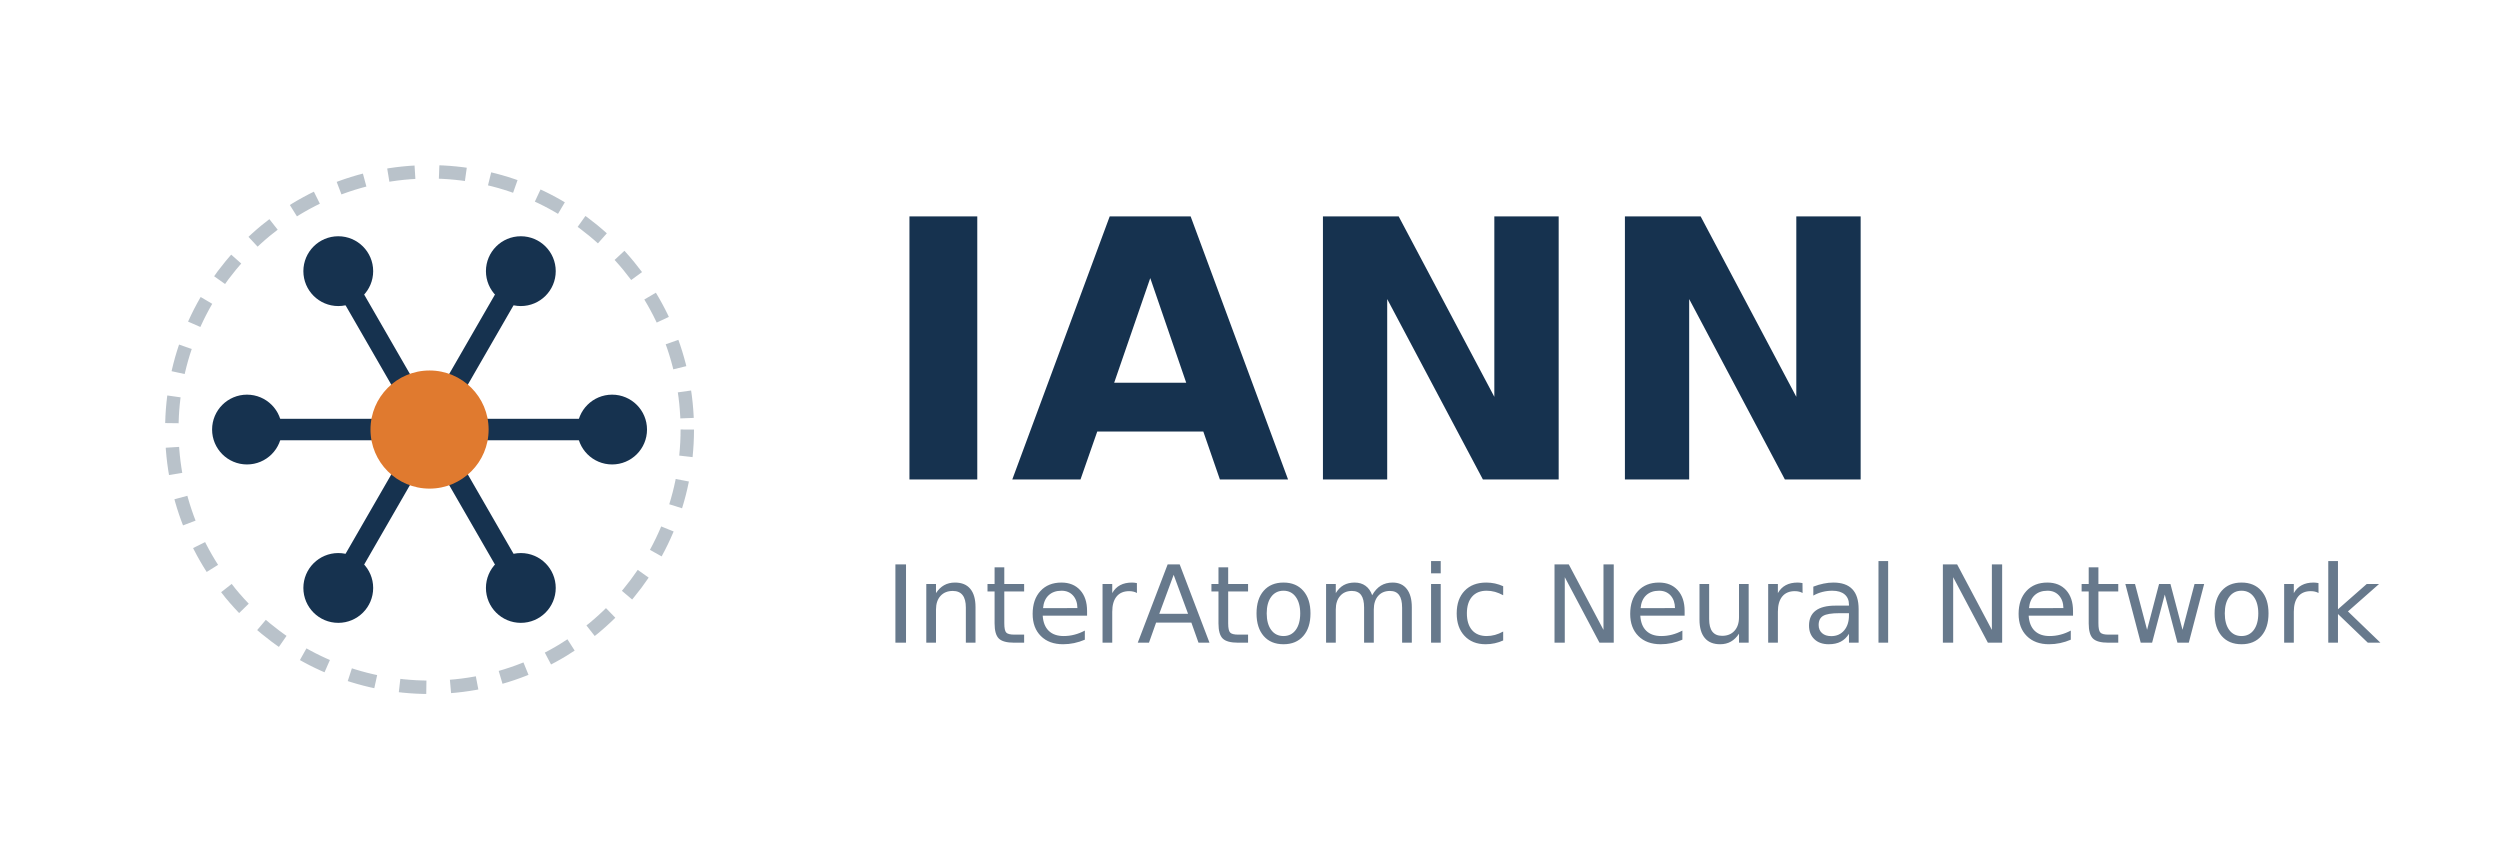
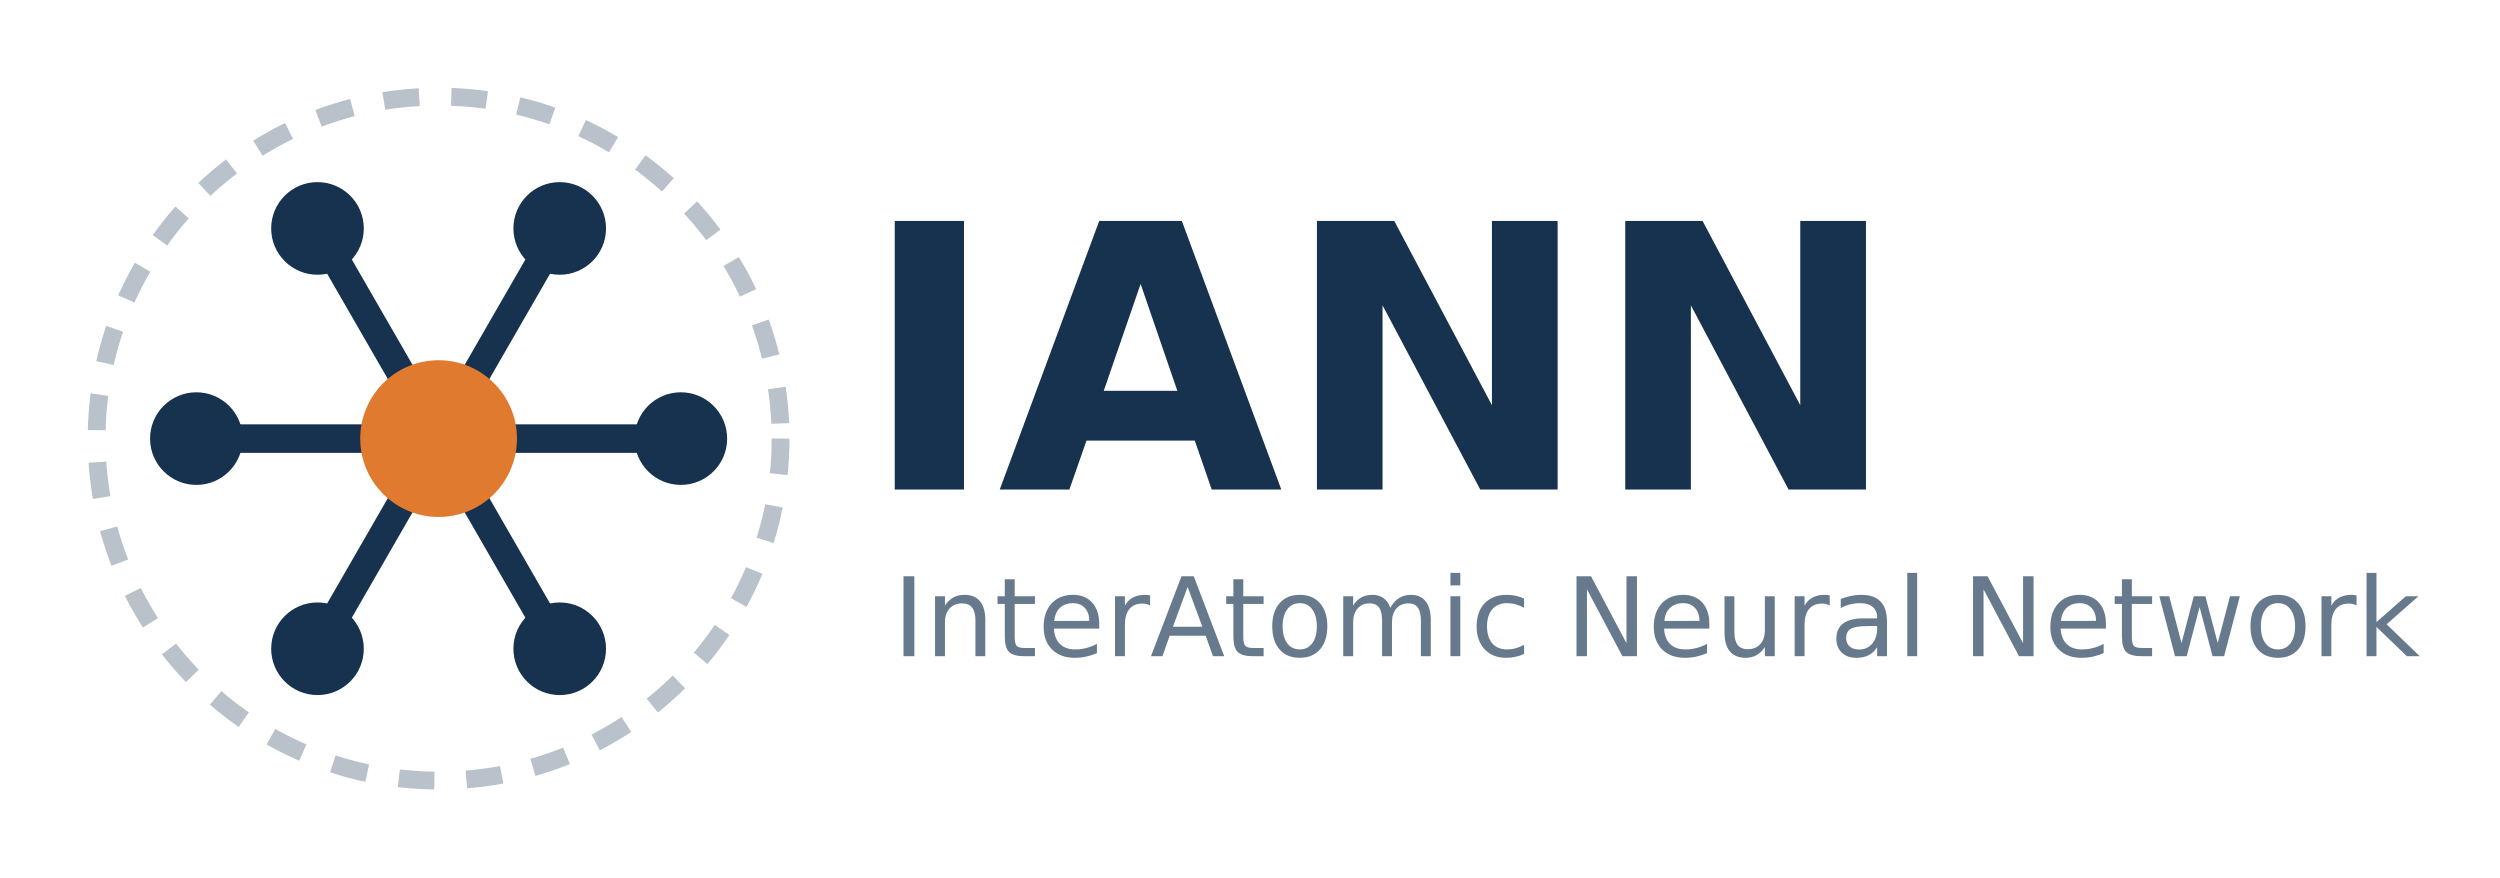
- <svg xmlns="http://www.w3.org/2000/svg" viewBox="0 0 582 200" width="582" height="200" role="img" aria-label="IANN — InterAtomic Neural Network">
-   <g transform="translate(20 20) scale(0.625)">
-     <circle cx="128" cy="128" r="96" fill="none" stroke="#16324F" stroke-opacity="0.30" stroke-width="5" stroke-dasharray="10 9" />
+ <svg xmlns="http://www.w3.org/2000/svg" viewBox="0 0 570 200" width="570" height="200" role="img" aria-label="IANN — InterAtomic Neural Network">
+   <g transform="translate(-3.959 -3.959) scale(0.812183)">
+     <circle cx="128" cy="128" r="96" fill="none" stroke="#16324F" stroke-opacity="0.3" stroke-width="5" stroke-dasharray="10 9" />
    <g stroke="#16324F" stroke-width="8" stroke-linecap="round" fill="none">
      <path d="M128 128 L196 128" />
      <path d="M128 128 L162 187" />
      <path d="M128 128 L94 187" />
      <path d="M128 128 L60 128" />
      <path d="M128 128 L94 69" />
      <path d="M128 128 L162 69" />
    </g>
    <g fill="#16324F">
      <circle cx="196" cy="128" r="13" />
      <circle cx="162" cy="187" r="13" />
      <circle cx="94" cy="187" r="13" />
      <circle cx="60" cy="128" r="13" />
      <circle cx="94" cy="69" r="13" />
      <circle cx="162" cy="69" r="13" />
    </g>
    <circle cx="128" cy="128" r="22" fill="#E07A2F" />
  </g>
-   <path transform="translate(204.00 111.62)" fill="#16324F" d="M7.72 -61.24 L23.51 -61.24 L23.51 -0.00 L7.72 -0.00 L7.72 -61.24 Z M76.13 -11.16 L51.44 -11.16 L47.54 -0.00 L31.66 -0.00 L54.34 -61.24 L73.18 -61.24 L95.86 -0.00 L79.99 -0.00 L76.13 -11.16 Z M55.38 -22.52 L72.15 -22.52 L63.78 -46.88 L55.38 -22.52 Z M103.98 -61.24 L121.61 -61.24 L143.88 -19.24 L143.88 -61.24 L158.86 -61.24 L158.86 -0.00 L141.22 -0.00 L118.94 -42.00 L118.94 -0.00 L103.98 -0.00 L103.98 -61.24 Z M174.28 -61.24 L191.91 -61.24 L214.18 -19.24 L214.18 -61.24 L229.16 -61.24 L229.16 -0.00 L211.52 -0.00 L189.24 -42.00 L189.24 -0.00 L174.28 -0.00 L174.28 -61.24 Z" />
-   <path transform="translate(206.00 149.62)" fill="#16324F" fill-opacity="0.65" d="M2.45 -18.23 L4.92 -18.23 L4.92 -0.00 L2.45 -0.00 L2.45 -18.23 Z M21.10 -8.25 L21.10 -0.00 L18.85 -0.00 L18.85 -8.18 Q18.85 -10.12 18.09 -11.08 Q17.33 -12.05 15.82 -12.05 Q14.00 -12.05 12.95 -10.89 Q11.90 -9.73 11.90 -7.73 L11.90 -0.00 L9.64 -0.00 L9.64 -13.67 L11.90 -13.67 L11.90 -11.55 Q12.71 -12.78 13.80 -13.39 Q14.89 -14.00 16.32 -14.00 Q18.68 -14.00 19.88 -12.54 Q21.10 -11.09 21.10 -8.25 Z M27.80 -17.55 L27.80 -13.67 L32.42 -13.67 L32.42 -11.93 L27.80 -11.93 L27.80 -4.50 Q27.80 -2.83 28.25 -2.36 Q28.71 -1.88 30.12 -1.88 L32.42 -1.88 L32.42 -0.00 L30.12 -0.00 Q27.51 -0.00 26.53 -0.97 Q25.54 -1.94 25.54 -4.50 L25.54 -11.93 L23.89 -11.93 L23.89 -13.67 L25.54 -13.67 L25.54 -17.55 L27.80 -17.55 Z M47.07 -7.40 L47.07 -6.30 L36.74 -6.30 Q36.89 -3.98 38.14 -2.77 Q39.39 -1.55 41.63 -1.55 Q42.92 -1.55 44.13 -1.87 Q45.35 -2.18 46.55 -2.82 L46.55 -0.70 Q45.34 -0.18 44.07 0.09 Q42.80 0.36 41.49 0.36 Q38.22 0.36 36.31 -1.55 Q34.40 -3.45 34.40 -6.70 Q34.40 -10.06 36.21 -12.03 Q38.02 -14.00 41.10 -14.00 Q43.86 -14.00 45.47 -12.22 Q47.07 -10.45 47.07 -7.40 Z M44.82 -8.06 Q44.80 -9.90 43.79 -11.00 Q42.79 -12.10 41.13 -12.10 Q39.25 -12.10 38.12 -11.04 Q36.99 -9.97 36.82 -8.04 L44.82 -8.06 Z M58.68 -11.57 Q58.30 -11.79 57.85 -11.89 Q57.41 -12.00 56.87 -12.00 Q54.97 -12.00 53.95 -10.76 Q52.93 -9.52 52.93 -7.20 L52.93 -0.00 L50.67 -0.00 L50.67 -13.67 L52.93 -13.67 L52.93 -11.55 Q53.64 -12.79 54.77 -13.39 Q55.91 -14.00 57.53 -14.00 Q57.76 -14.00 58.05 -13.97 Q58.33 -13.94 58.67 -13.88 L58.68 -11.57 Z M67.23 -15.80 L63.88 -6.73 L70.58 -6.73 L67.23 -15.80 Z M65.83 -18.23 L68.63 -18.23 L75.57 -0.00 L73.01 -0.00 L71.35 -4.68 L63.14 -4.68 L61.48 -0.00 L58.87 -0.00 L65.83 -18.23 Z M79.92 -17.55 L79.92 -13.67 L84.55 -13.67 L84.55 -11.93 L79.92 -11.93 L79.92 -4.50 Q79.92 -2.83 80.38 -2.36 Q80.84 -1.88 82.24 -1.88 L84.55 -1.88 L84.55 -0.00 L82.24 -0.00 Q79.64 -0.00 78.65 -0.97 Q77.66 -1.94 77.66 -4.50 L77.66 -11.93 L76.02 -11.93 L76.02 -13.67 L77.66 -13.67 L77.66 -17.55 L79.92 -17.55 Z M92.80 -12.10 Q90.99 -12.10 89.94 -10.69 Q88.89 -9.28 88.89 -6.82 Q88.89 -4.37 89.94 -2.96 Q90.98 -1.55 92.80 -1.55 Q94.60 -1.55 95.64 -2.96 Q96.69 -4.38 96.69 -6.82 Q96.69 -9.25 95.64 -10.68 Q94.60 -12.10 92.80 -12.10 Z M92.80 -14.00 Q95.73 -14.00 97.40 -12.09 Q99.08 -10.19 99.08 -6.82 Q99.08 -3.47 97.40 -1.55 Q95.73 0.36 92.80 0.36 Q89.86 0.36 88.19 -1.55 Q86.52 -3.47 86.52 -6.82 Q86.52 -10.19 88.19 -12.09 Q89.86 -14.00 92.80 -14.00 Z M113.44 -11.05 Q114.29 -12.56 115.46 -13.28 Q116.63 -14.00 118.21 -14.00 Q120.35 -14.00 121.51 -12.50 Q122.67 -11.01 122.67 -8.25 L122.67 -0.00 L120.41 -0.00 L120.41 -8.18 Q120.41 -10.14 119.71 -11.09 Q119.02 -12.05 117.59 -12.05 Q115.85 -12.05 114.83 -10.89 Q113.82 -9.73 113.82 -7.73 L113.82 -0.00 L111.56 -0.00 L111.56 -8.18 Q111.56 -10.16 110.87 -11.10 Q110.17 -12.05 108.72 -12.05 Q107.00 -12.05 105.98 -10.88 Q104.97 -9.72 104.97 -7.73 L104.97 -0.00 L102.71 -0.00 L102.71 -13.67 L104.97 -13.67 L104.97 -11.55 Q105.74 -12.80 106.81 -13.40 Q107.89 -14.00 109.36 -14.00 Q110.86 -14.00 111.90 -13.24 Q112.94 -12.49 113.44 -11.05 Z M127.15 -13.67 L129.40 -13.67 L129.40 -0.00 L127.15 -0.00 L127.15 -13.67 Z M127.15 -19.00 L129.40 -19.00 L129.40 -16.15 L127.15 -16.15 L127.15 -19.00 Z M143.94 -13.15 L143.94 -11.05 Q142.98 -11.57 142.03 -11.84 Q141.07 -12.10 140.09 -12.10 Q137.90 -12.10 136.69 -10.71 Q135.49 -9.33 135.49 -6.82 Q135.49 -4.32 136.69 -2.93 Q137.90 -1.55 140.09 -1.55 Q141.07 -1.55 142.03 -1.81 Q142.98 -2.07 143.94 -2.60 L143.94 -0.52 Q142.99 -0.09 141.99 0.13 Q140.98 0.36 139.85 0.36 Q136.76 0.36 134.94 -1.59 Q133.12 -3.53 133.12 -6.82 Q133.12 -10.17 134.96 -12.08 Q136.79 -14.00 139.99 -14.00 Q141.03 -14.00 142.02 -13.79 Q143.01 -13.57 143.94 -13.15 Z M155.89 -18.23 L159.21 -18.23 L167.29 -2.98 L167.29 -18.23 L169.68 -18.23 L169.68 -0.00 L166.36 -0.00 L158.28 -15.25 L158.28 -0.00 L155.89 -0.00 L155.89 -18.23 Z M186.18 -7.40 L186.18 -6.30 L175.86 -6.30 Q176.00 -3.98 177.25 -2.77 Q178.50 -1.55 180.74 -1.55 Q182.03 -1.55 183.25 -1.87 Q184.46 -2.18 185.66 -2.82 L185.66 -0.70 Q184.45 -0.18 183.18 0.09 Q181.91 0.36 180.61 0.36 Q177.33 0.36 175.42 -1.55 Q173.51 -3.45 173.51 -6.70 Q173.51 -10.06 175.32 -12.03 Q177.14 -14.00 180.22 -14.00 Q182.97 -14.00 184.58 -12.22 Q186.18 -10.45 186.18 -7.40 Z M183.94 -8.06 Q183.91 -9.90 182.91 -11.00 Q181.90 -12.10 180.24 -12.10 Q178.36 -12.10 177.23 -11.04 Q176.10 -9.97 175.93 -8.04 L183.94 -8.06 Z M189.64 -5.39 L189.64 -13.67 L191.89 -13.67 L191.89 -5.48 Q191.89 -3.54 192.64 -2.57 Q193.40 -1.60 194.91 -1.60 Q196.73 -1.60 197.78 -2.76 Q198.84 -3.92 198.84 -5.92 L198.84 -13.67 L201.09 -13.67 L201.09 -0.00 L198.84 -0.00 L198.84 -2.10 Q198.03 -0.86 196.94 -0.25 Q195.87 0.36 194.44 0.36 Q192.08 0.36 190.86 -1.11 Q189.64 -2.57 189.64 -5.39 Z M195.29 -14.00 L195.29 -14.00 Z M213.64 -11.57 Q213.26 -11.79 212.81 -11.89 Q212.37 -12.00 211.83 -12.00 Q209.93 -12.00 208.91 -10.76 Q207.89 -9.52 207.89 -7.20 L207.89 -0.00 L205.63 -0.00 L205.63 -13.67 L207.89 -13.67 L207.89 -11.55 Q208.60 -12.79 209.73 -13.39 Q210.87 -14.00 212.49 -14.00 Q212.72 -14.00 213.00 -13.97 Q213.28 -13.94 213.62 -13.88 L213.64 -11.57 Z M222.21 -6.87 Q219.48 -6.87 218.43 -6.25 Q217.38 -5.63 217.38 -4.12 Q217.38 -2.93 218.17 -2.23 Q218.96 -1.53 220.31 -1.53 Q222.18 -1.53 223.31 -2.85 Q224.44 -4.18 224.44 -6.37 L224.44 -6.87 L222.21 -6.87 Z M226.69 -7.80 L226.69 -0.00 L224.44 -0.00 L224.44 -2.07 Q223.67 -0.83 222.52 -0.24 Q221.38 0.36 219.72 0.36 Q217.62 0.36 216.38 -0.82 Q215.14 -2.00 215.14 -3.98 Q215.14 -6.29 216.68 -7.46 Q218.23 -8.63 221.29 -8.63 L224.44 -8.63 L224.44 -8.85 Q224.44 -10.40 223.42 -11.25 Q222.40 -12.10 220.56 -12.10 Q219.39 -12.10 218.27 -11.82 Q217.16 -11.54 216.14 -10.97 L216.14 -13.05 Q217.37 -13.53 218.53 -13.76 Q219.69 -14.00 220.79 -14.00 Q223.76 -14.00 225.22 -12.46 Q226.69 -10.93 226.69 -7.80 Z M231.31 -19.00 L233.56 -19.00 L233.56 -0.00 L231.31 -0.00 L231.31 -19.00 Z M246.30 -18.23 L249.62 -18.23 L257.71 -2.98 L257.71 -18.23 L260.10 -18.23 L260.10 -0.00 L256.78 -0.00 L248.70 -15.25 L248.70 -0.00 L246.30 -0.00 L246.30 -18.23 Z M276.60 -7.40 L276.60 -6.30 L266.27 -6.30 Q266.42 -3.98 267.67 -2.77 Q268.92 -1.55 271.16 -1.55 Q272.45 -1.55 273.66 -1.87 Q274.88 -2.18 276.08 -2.82 L276.08 -0.70 Q274.87 -0.18 273.60 0.09 Q272.33 0.36 271.02 0.36 Q267.75 0.36 265.84 -1.55 Q263.93 -3.45 263.93 -6.70 Q263.93 -10.06 265.74 -12.03 Q267.55 -14.00 270.63 -14.00 Q273.39 -14.00 275.00 -12.22 Q276.60 -10.45 276.60 -7.40 Z M274.36 -8.06 Q274.33 -9.90 273.32 -11.00 Q272.32 -12.10 270.66 -12.10 Q268.78 -12.10 267.65 -11.04 Q266.52 -9.97 266.35 -8.04 L274.36 -8.06 Z M282.51 -17.55 L282.51 -13.67 L287.13 -13.67 L287.13 -11.93 L282.51 -11.93 L282.51 -4.50 Q282.51 -2.83 282.97 -2.36 Q283.42 -1.88 284.83 -1.88 L287.13 -1.88 L287.13 -0.00 L284.83 -0.00 Q282.23 -0.00 281.24 -0.97 Q280.25 -1.94 280.25 -4.50 L280.25 -11.93 L278.60 -11.93 L278.60 -13.67 L280.25 -13.67 L280.25 -17.55 L282.51 -17.55 Z M288.78 -13.67 L291.03 -13.67 L293.84 -3.00 L296.63 -13.67 L299.28 -13.67 L302.09 -3.00 L304.89 -13.67 L307.13 -13.67 L303.55 -0.00 L300.91 -0.00 L297.96 -11.21 L295.01 -0.00 L292.36 -0.00 L288.78 -13.67 Z M315.83 -12.10 Q314.03 -12.10 312.98 -10.69 Q311.93 -9.28 311.93 -6.82 Q311.93 -4.37 312.97 -2.96 Q314.02 -1.55 315.83 -1.55 Q317.63 -1.55 318.68 -2.96 Q319.73 -4.38 319.73 -6.82 Q319.73 -9.25 318.68 -10.68 Q317.63 -12.10 315.83 -12.10 Z M315.83 -14.00 Q318.76 -14.00 320.43 -12.09 Q322.11 -10.19 322.11 -6.82 Q322.11 -3.47 320.43 -1.55 Q318.76 0.36 315.83 0.36 Q312.89 0.36 311.22 -1.55 Q309.56 -3.47 309.56 -6.82 Q309.56 -10.19 311.22 -12.09 Q312.89 -14.00 315.83 -14.00 Z M333.75 -11.57 Q333.37 -11.79 332.93 -11.89 Q332.48 -12.00 331.95 -12.00 Q330.04 -12.00 329.02 -10.76 Q328.00 -9.52 328.00 -7.20 L328.00 -0.00 L325.75 -0.00 L325.75 -13.67 L328.00 -13.67 L328.00 -11.55 Q328.71 -12.79 329.85 -13.39 Q330.98 -14.00 332.61 -14.00 Q332.84 -14.00 333.12 -13.97 Q333.40 -13.94 333.74 -13.88 L333.75 -11.57 Z M336.02 -19.00 L338.28 -19.00 L338.28 -7.78 L344.98 -13.67 L347.85 -13.67 L340.60 -7.28 L348.16 -0.00 L345.23 -0.00 L338.28 -6.68 L338.28 -0.00 L336.02 -0.00 L336.02 -19.00 Z" />
+   <path transform="translate(196.28 111.62)" fill="#16324F" d="M7.72 -61.24 L23.51 -61.24 L23.51 -0.00 L7.72 -0.00 L7.72 -61.24 Z M76.13 -11.16 L51.44 -11.16 L47.54 -0.00 L31.66 -0.00 L54.34 -61.24 L73.18 -61.24 L95.86 -0.00 L79.99 -0.00 L76.13 -11.16 Z M55.38 -22.52 L72.15 -22.52 L63.78 -46.88 L55.38 -22.52 Z M103.98 -61.24 L121.61 -61.24 L143.88 -19.24 L143.88 -61.24 L158.86 -61.24 L158.86 -0.00 L141.22 -0.00 L118.94 -42.00 L118.94 -0.00 L103.98 -0.00 L103.98 -61.24 Z M174.28 -61.24 L191.91 -61.24 L214.18 -19.24 L214.18 -61.24 L229.16 -61.24 L229.16 -0.00 L211.52 -0.00 L189.24 -42.00 L189.24 -0.00 L174.28 -0.00 L174.28 -61.24 Z" />
+   <path transform="translate(203.55 149.62)" fill="#16324F" fill-opacity="0.65" d="M2.45 -18.23 L4.92 -18.23 L4.92 -0.00 L2.45 -0.00 L2.45 -18.23 Z M21.10 -8.25 L21.10 -0.00 L18.85 -0.00 L18.85 -8.18 Q18.85 -10.12 18.09 -11.08 Q17.33 -12.05 15.82 -12.05 Q14.00 -12.05 12.95 -10.89 Q11.90 -9.73 11.90 -7.73 L11.90 -0.00 L9.64 -0.00 L9.64 -13.67 L11.90 -13.67 L11.90 -11.55 Q12.71 -12.78 13.80 -13.39 Q14.89 -14.00 16.32 -14.00 Q18.68 -14.00 19.88 -12.54 Q21.10 -11.09 21.10 -8.25 Z M27.80 -17.55 L27.80 -13.67 L32.42 -13.67 L32.42 -11.93 L27.80 -11.93 L27.80 -4.50 Q27.80 -2.83 28.25 -2.36 Q28.71 -1.88 30.12 -1.88 L32.42 -1.88 L32.42 -0.00 L30.12 -0.00 Q27.51 -0.00 26.53 -0.97 Q25.54 -1.94 25.54 -4.50 L25.54 -11.93 L23.89 -11.93 L23.89 -13.67 L25.54 -13.67 L25.54 -17.55 L27.80 -17.55 Z M47.07 -7.40 L47.07 -6.30 L36.74 -6.30 Q36.89 -3.98 38.14 -2.77 Q39.39 -1.55 41.63 -1.55 Q42.92 -1.55 44.13 -1.87 Q45.35 -2.18 46.55 -2.82 L46.55 -0.70 Q45.34 -0.18 44.07 0.09 Q42.80 0.36 41.49 0.36 Q38.22 0.36 36.31 -1.55 Q34.40 -3.45 34.40 -6.70 Q34.40 -10.06 36.21 -12.03 Q38.02 -14.00 41.10 -14.00 Q43.86 -14.00 45.47 -12.22 Q47.07 -10.45 47.07 -7.40 Z M44.82 -8.06 Q44.80 -9.90 43.79 -11.00 Q42.79 -12.10 41.13 -12.10 Q39.25 -12.10 38.12 -11.04 Q36.99 -9.97 36.82 -8.04 L44.82 -8.06 Z M58.68 -11.57 Q58.30 -11.79 57.85 -11.89 Q57.41 -12.00 56.87 -12.00 Q54.97 -12.00 53.95 -10.76 Q52.93 -9.52 52.93 -7.20 L52.93 -0.00 L50.67 -0.00 L50.67 -13.67 L52.93 -13.67 L52.93 -11.55 Q53.64 -12.79 54.77 -13.39 Q55.91 -14.00 57.53 -14.00 Q57.76 -14.00 58.05 -13.97 Q58.33 -13.94 58.67 -13.88 L58.68 -11.57 Z M67.23 -15.80 L63.88 -6.73 L70.58 -6.73 L67.23 -15.80 Z M65.83 -18.23 L68.63 -18.23 L75.57 -0.00 L73.01 -0.00 L71.35 -4.68 L63.14 -4.68 L61.48 -0.00 L58.87 -0.00 L65.83 -18.23 Z M79.92 -17.55 L79.92 -13.67 L84.55 -13.67 L84.55 -11.93 L79.92 -11.93 L79.92 -4.50 Q79.92 -2.83 80.38 -2.36 Q80.84 -1.88 82.24 -1.88 L84.55 -1.88 L84.55 -0.00 L82.24 -0.00 Q79.64 -0.00 78.65 -0.97 Q77.66 -1.94 77.66 -4.50 L77.66 -11.93 L76.02 -11.93 L76.02 -13.67 L77.66 -13.67 L77.66 -17.55 L79.92 -17.55 Z M92.80 -12.10 Q90.99 -12.10 89.94 -10.69 Q88.89 -9.28 88.89 -6.82 Q88.89 -4.37 89.94 -2.96 Q90.98 -1.55 92.80 -1.55 Q94.60 -1.55 95.64 -2.96 Q96.69 -4.38 96.69 -6.82 Q96.69 -9.25 95.64 -10.68 Q94.60 -12.10 92.80 -12.10 Z M92.80 -14.00 Q95.73 -14.00 97.40 -12.09 Q99.08 -10.19 99.08 -6.82 Q99.08 -3.47 97.40 -1.55 Q95.73 0.36 92.80 0.36 Q89.86 0.36 88.19 -1.55 Q86.52 -3.47 86.52 -6.82 Q86.52 -10.19 88.19 -12.09 Q89.86 -14.00 92.80 -14.00 Z M113.44 -11.05 Q114.29 -12.56 115.46 -13.28 Q116.63 -14.00 118.21 -14.00 Q120.35 -14.00 121.51 -12.50 Q122.67 -11.01 122.67 -8.25 L122.67 -0.00 L120.41 -0.00 L120.41 -8.18 Q120.41 -10.14 119.71 -11.09 Q119.02 -12.05 117.59 -12.05 Q115.85 -12.05 114.83 -10.89 Q113.82 -9.73 113.82 -7.73 L113.82 -0.00 L111.56 -0.00 L111.56 -8.18 Q111.56 -10.16 110.87 -11.10 Q110.17 -12.05 108.72 -12.05 Q107.00 -12.05 105.98 -10.88 Q104.97 -9.72 104.97 -7.73 L104.97 -0.00 L102.71 -0.00 L102.71 -13.67 L104.97 -13.67 L104.97 -11.55 Q105.74 -12.80 106.81 -13.40 Q107.89 -14.00 109.36 -14.00 Q110.86 -14.00 111.90 -13.24 Q112.94 -12.49 113.44 -11.05 Z M127.15 -13.67 L129.40 -13.67 L129.40 -0.00 L127.15 -0.00 L127.15 -13.67 Z M127.15 -19.00 L129.40 -19.00 L129.40 -16.15 L127.15 -16.15 L127.15 -19.00 Z M143.94 -13.15 L143.94 -11.05 Q142.98 -11.57 142.03 -11.84 Q141.07 -12.10 140.09 -12.10 Q137.90 -12.10 136.69 -10.71 Q135.49 -9.33 135.49 -6.82 Q135.49 -4.32 136.69 -2.93 Q137.90 -1.55 140.09 -1.55 Q141.07 -1.55 142.03 -1.81 Q142.98 -2.07 143.94 -2.60 L143.94 -0.52 Q142.99 -0.09 141.99 0.13 Q140.98 0.36 139.85 0.36 Q136.76 0.36 134.94 -1.59 Q133.12 -3.53 133.12 -6.82 Q133.12 -10.17 134.96 -12.08 Q136.79 -14.00 139.99 -14.00 Q141.03 -14.00 142.02 -13.79 Q143.01 -13.57 143.94 -13.15 Z M155.89 -18.23 L159.21 -18.23 L167.29 -2.98 L167.29 -18.23 L169.68 -18.23 L169.68 -0.00 L166.36 -0.00 L158.28 -15.25 L158.28 -0.00 L155.89 -0.00 L155.89 -18.23 Z M186.18 -7.40 L186.18 -6.30 L175.86 -6.30 Q176.00 -3.98 177.25 -2.77 Q178.50 -1.55 180.74 -1.55 Q182.03 -1.55 183.25 -1.87 Q184.46 -2.18 185.66 -2.82 L185.66 -0.70 Q184.45 -0.18 183.18 0.09 Q181.91 0.36 180.61 0.36 Q177.33 0.36 175.42 -1.55 Q173.51 -3.45 173.51 -6.70 Q173.51 -10.06 175.32 -12.03 Q177.14 -14.00 180.22 -14.00 Q182.97 -14.00 184.58 -12.22 Q186.18 -10.45 186.18 -7.40 Z M183.94 -8.06 Q183.91 -9.90 182.91 -11.00 Q181.90 -12.10 180.24 -12.10 Q178.36 -12.10 177.23 -11.04 Q176.10 -9.97 175.93 -8.04 L183.94 -8.06 Z M189.64 -5.39 L189.64 -13.67 L191.89 -13.67 L191.89 -5.48 Q191.89 -3.54 192.64 -2.57 Q193.40 -1.60 194.91 -1.60 Q196.73 -1.60 197.78 -2.76 Q198.84 -3.92 198.84 -5.92 L198.84 -13.67 L201.09 -13.67 L201.09 -0.00 L198.84 -0.00 L198.84 -2.10 Q198.03 -0.86 196.94 -0.25 Q195.87 0.36 194.44 0.36 Q192.08 0.36 190.86 -1.11 Q189.64 -2.57 189.64 -5.39 Z M195.29 -14.00 L195.29 -14.00 Z M213.64 -11.57 Q213.26 -11.79 212.81 -11.89 Q212.37 -12.00 211.83 -12.00 Q209.93 -12.00 208.91 -10.76 Q207.89 -9.52 207.89 -7.20 L207.89 -0.00 L205.63 -0.00 L205.63 -13.67 L207.89 -13.67 L207.89 -11.55 Q208.60 -12.79 209.73 -13.39 Q210.87 -14.00 212.49 -14.00 Q212.72 -14.00 213.00 -13.97 Q213.28 -13.94 213.62 -13.88 L213.64 -11.57 Z M222.21 -6.87 Q219.48 -6.87 218.43 -6.25 Q217.38 -5.63 217.38 -4.12 Q217.38 -2.93 218.17 -2.23 Q218.96 -1.53 220.31 -1.53 Q222.18 -1.53 223.31 -2.85 Q224.44 -4.18 224.44 -6.37 L224.44 -6.87 L222.21 -6.87 Z M226.69 -7.80 L226.69 -0.00 L224.44 -0.00 L224.44 -2.07 Q223.67 -0.83 222.52 -0.24 Q221.38 0.36 219.72 0.36 Q217.62 0.36 216.38 -0.82 Q215.14 -2.00 215.14 -3.98 Q215.14 -6.29 216.68 -7.46 Q218.23 -8.63 221.29 -8.63 L224.44 -8.63 L224.44 -8.85 Q224.44 -10.40 223.42 -11.25 Q222.40 -12.10 220.56 -12.10 Q219.39 -12.10 218.27 -11.82 Q217.16 -11.54 216.14 -10.97 L216.14 -13.05 Q217.37 -13.53 218.53 -13.76 Q219.69 -14.00 220.79 -14.00 Q223.76 -14.00 225.22 -12.46 Q226.69 -10.93 226.69 -7.80 Z M231.31 -19.00 L233.56 -19.00 L233.56 -0.00 L231.31 -0.00 L231.31 -19.00 Z M246.30 -18.23 L249.62 -18.23 L257.71 -2.98 L257.71 -18.23 L260.10 -18.23 L260.10 -0.00 L256.78 -0.00 L248.70 -15.25 L248.70 -0.00 L246.30 -0.00 L246.30 -18.23 Z M276.60 -7.40 L276.60 -6.30 L266.27 -6.30 Q266.42 -3.98 267.67 -2.77 Q268.92 -1.55 271.16 -1.55 Q272.45 -1.55 273.66 -1.87 Q274.88 -2.18 276.08 -2.82 L276.08 -0.70 Q274.87 -0.18 273.60 0.09 Q272.33 0.36 271.02 0.36 Q267.75 0.36 265.84 -1.55 Q263.93 -3.45 263.93 -6.70 Q263.93 -10.06 265.74 -12.03 Q267.55 -14.00 270.63 -14.00 Q273.39 -14.00 275.00 -12.22 Q276.60 -10.45 276.60 -7.40 Z M274.36 -8.06 Q274.33 -9.90 273.32 -11.00 Q272.32 -12.10 270.66 -12.10 Q268.78 -12.10 267.65 -11.04 Q266.52 -9.97 266.35 -8.04 L274.36 -8.06 Z M282.51 -17.55 L282.51 -13.67 L287.13 -13.67 L287.13 -11.93 L282.51 -11.93 L282.51 -4.50 Q282.51 -2.83 282.97 -2.36 Q283.42 -1.88 284.83 -1.88 L287.13 -1.88 L287.13 -0.00 L284.83 -0.00 Q282.23 -0.00 281.24 -0.97 Q280.25 -1.94 280.25 -4.50 L280.25 -11.93 L278.60 -11.93 L278.60 -13.67 L280.25 -13.67 L280.25 -17.55 L282.51 -17.55 Z M288.78 -13.67 L291.03 -13.67 L293.84 -3.00 L296.63 -13.67 L299.28 -13.67 L302.09 -3.00 L304.89 -13.67 L307.13 -13.67 L303.55 -0.00 L300.91 -0.00 L297.96 -11.21 L295.01 -0.00 L292.36 -0.00 L288.78 -13.67 Z M315.83 -12.10 Q314.03 -12.10 312.98 -10.69 Q311.93 -9.28 311.93 -6.82 Q311.93 -4.37 312.97 -2.96 Q314.02 -1.55 315.83 -1.55 Q317.63 -1.55 318.68 -2.96 Q319.73 -4.38 319.73 -6.82 Q319.73 -9.25 318.68 -10.68 Q317.63 -12.10 315.83 -12.10 Z M315.83 -14.00 Q318.76 -14.00 320.43 -12.09 Q322.11 -10.19 322.11 -6.82 Q322.11 -3.47 320.43 -1.55 Q318.76 0.36 315.83 0.36 Q312.89 0.36 311.22 -1.55 Q309.56 -3.47 309.56 -6.82 Q309.56 -10.19 311.22 -12.09 Q312.89 -14.00 315.83 -14.00 Z M333.75 -11.57 Q333.37 -11.79 332.93 -11.89 Q332.48 -12.00 331.95 -12.00 Q330.04 -12.00 329.02 -10.76 Q328.00 -9.52 328.00 -7.20 L328.00 -0.00 L325.75 -0.00 L325.75 -13.67 L328.00 -13.67 L328.00 -11.55 Q328.71 -12.79 329.85 -13.39 Q330.98 -14.00 332.61 -14.00 Q332.84 -14.00 333.12 -13.97 Q333.40 -13.94 333.74 -13.88 L333.75 -11.57 Z M336.02 -19.00 L338.28 -19.00 L338.28 -7.78 L344.98 -13.67 L347.85 -13.67 L340.60 -7.28 L348.16 -0.00 L345.23 -0.00 L338.28 -6.68 L338.28 -0.00 L336.02 -0.00 L336.02 -19.00 Z" />
</svg>
